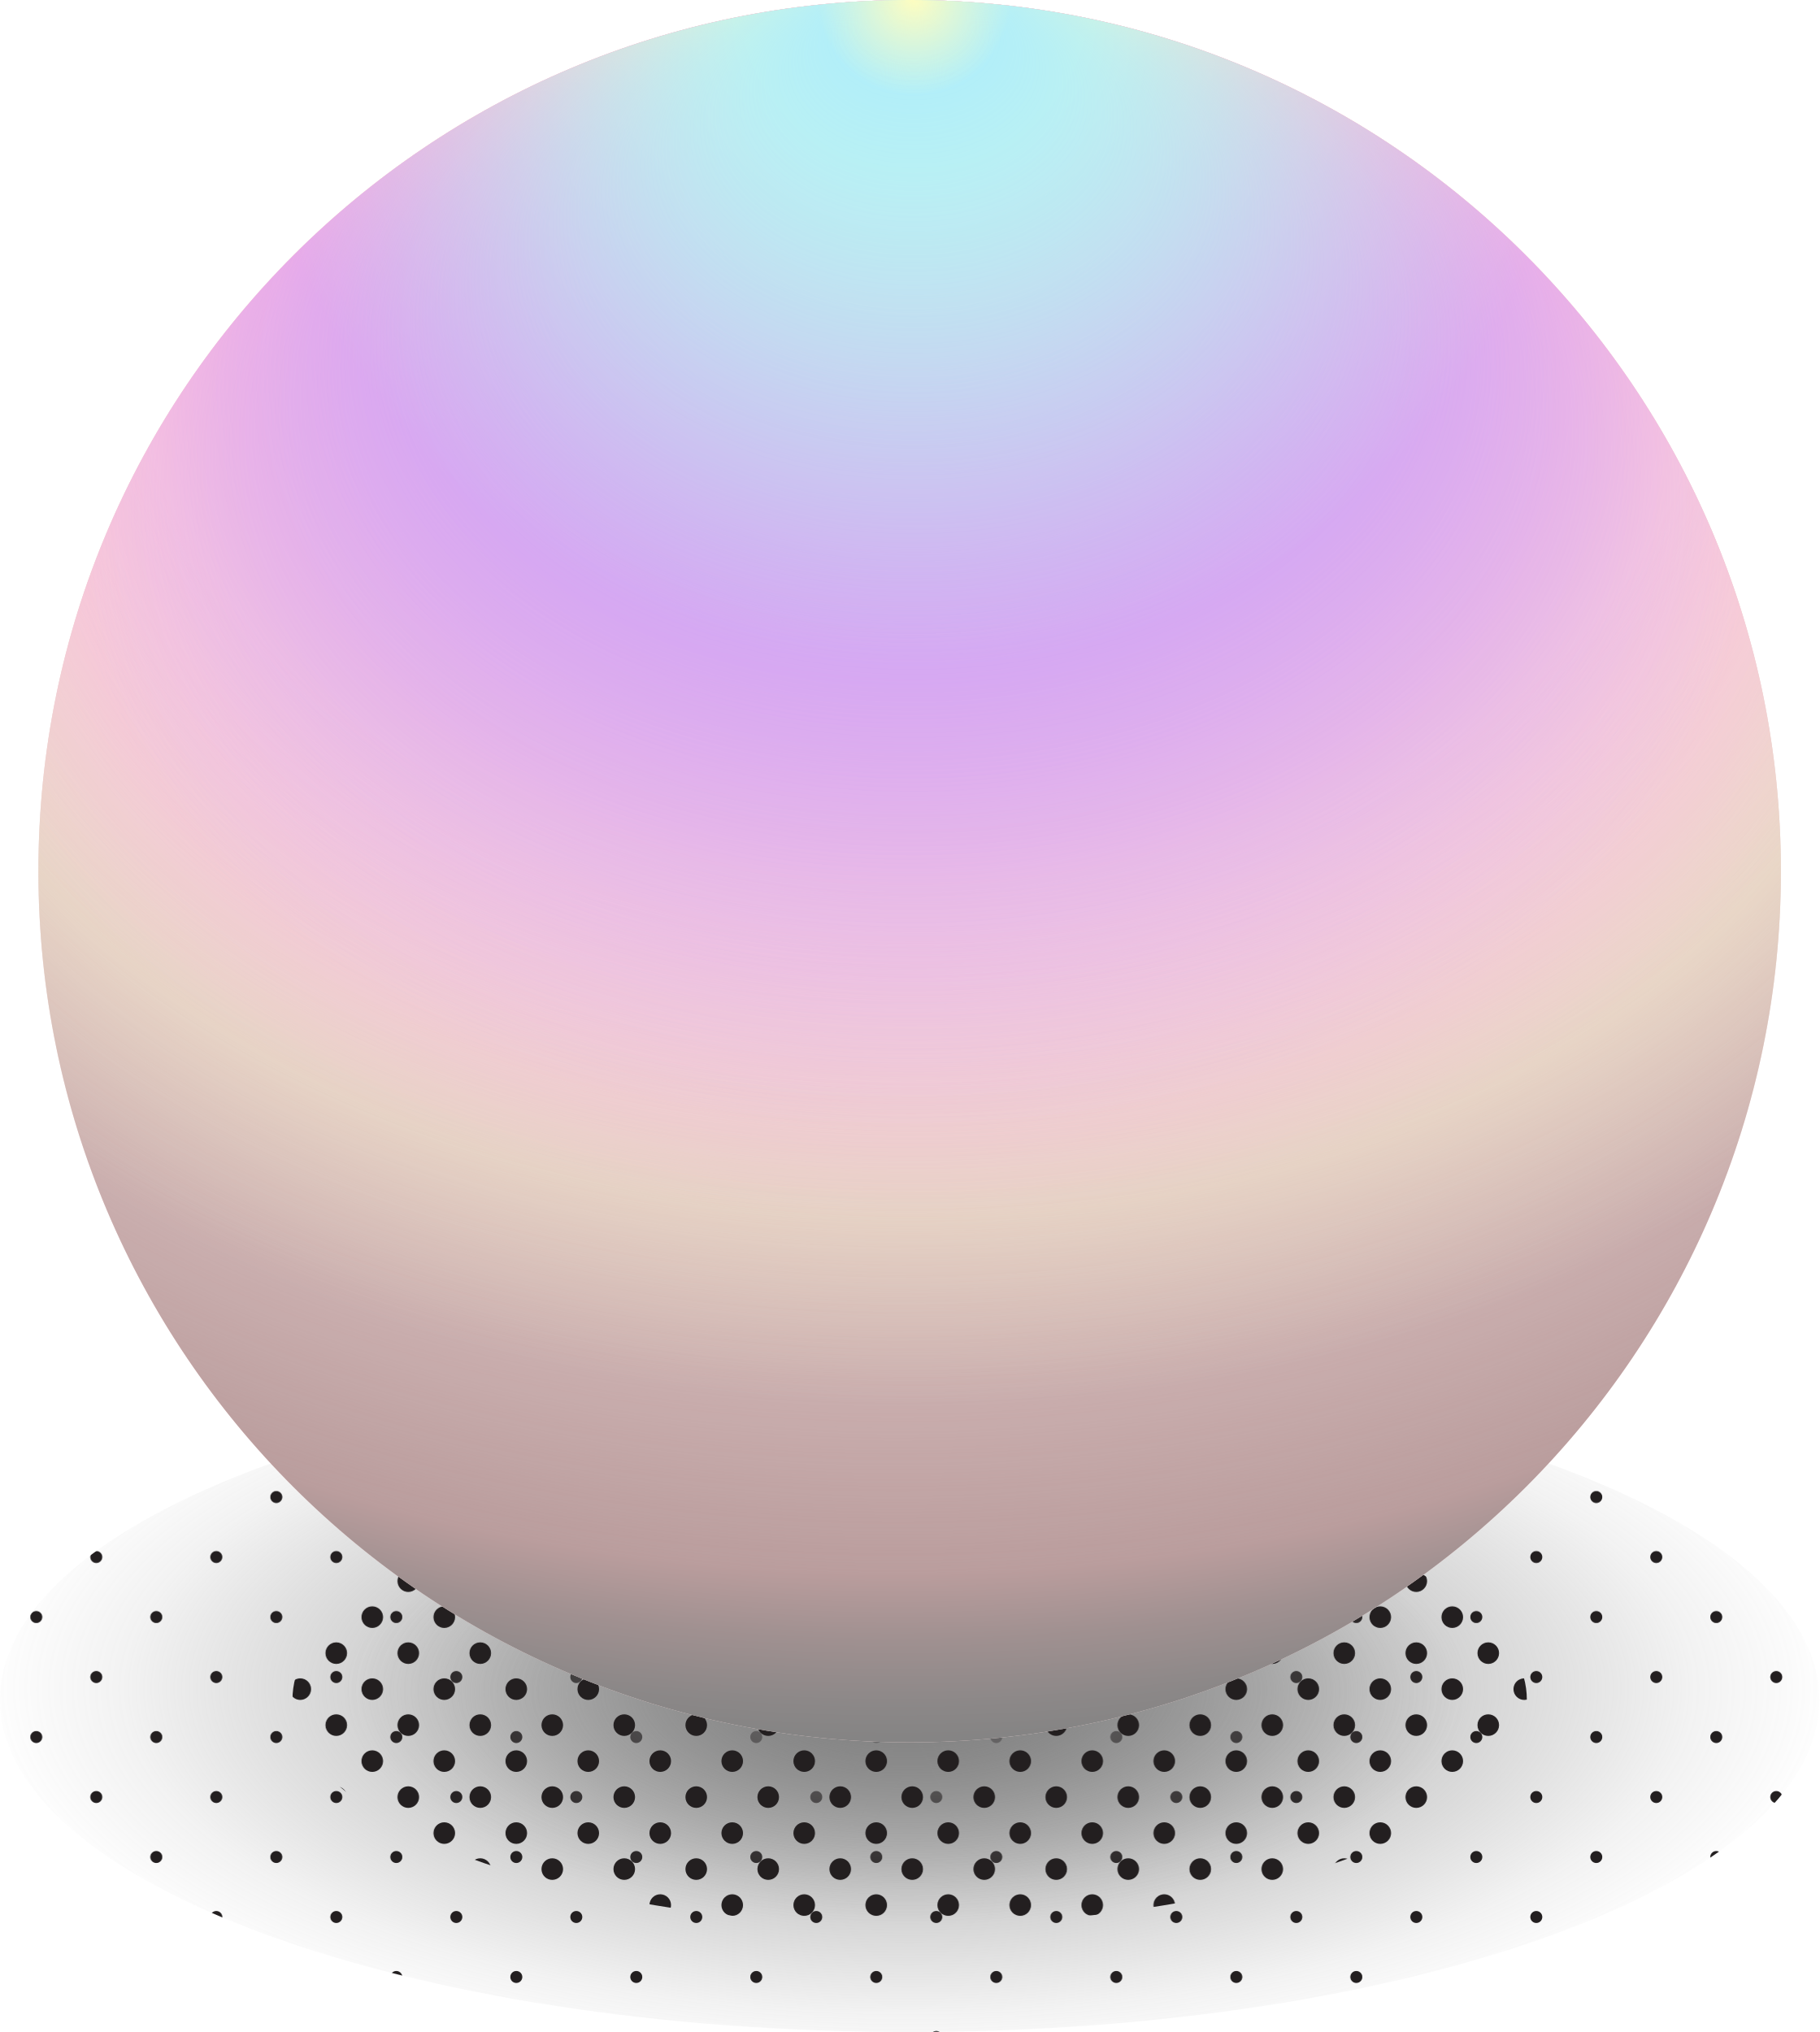
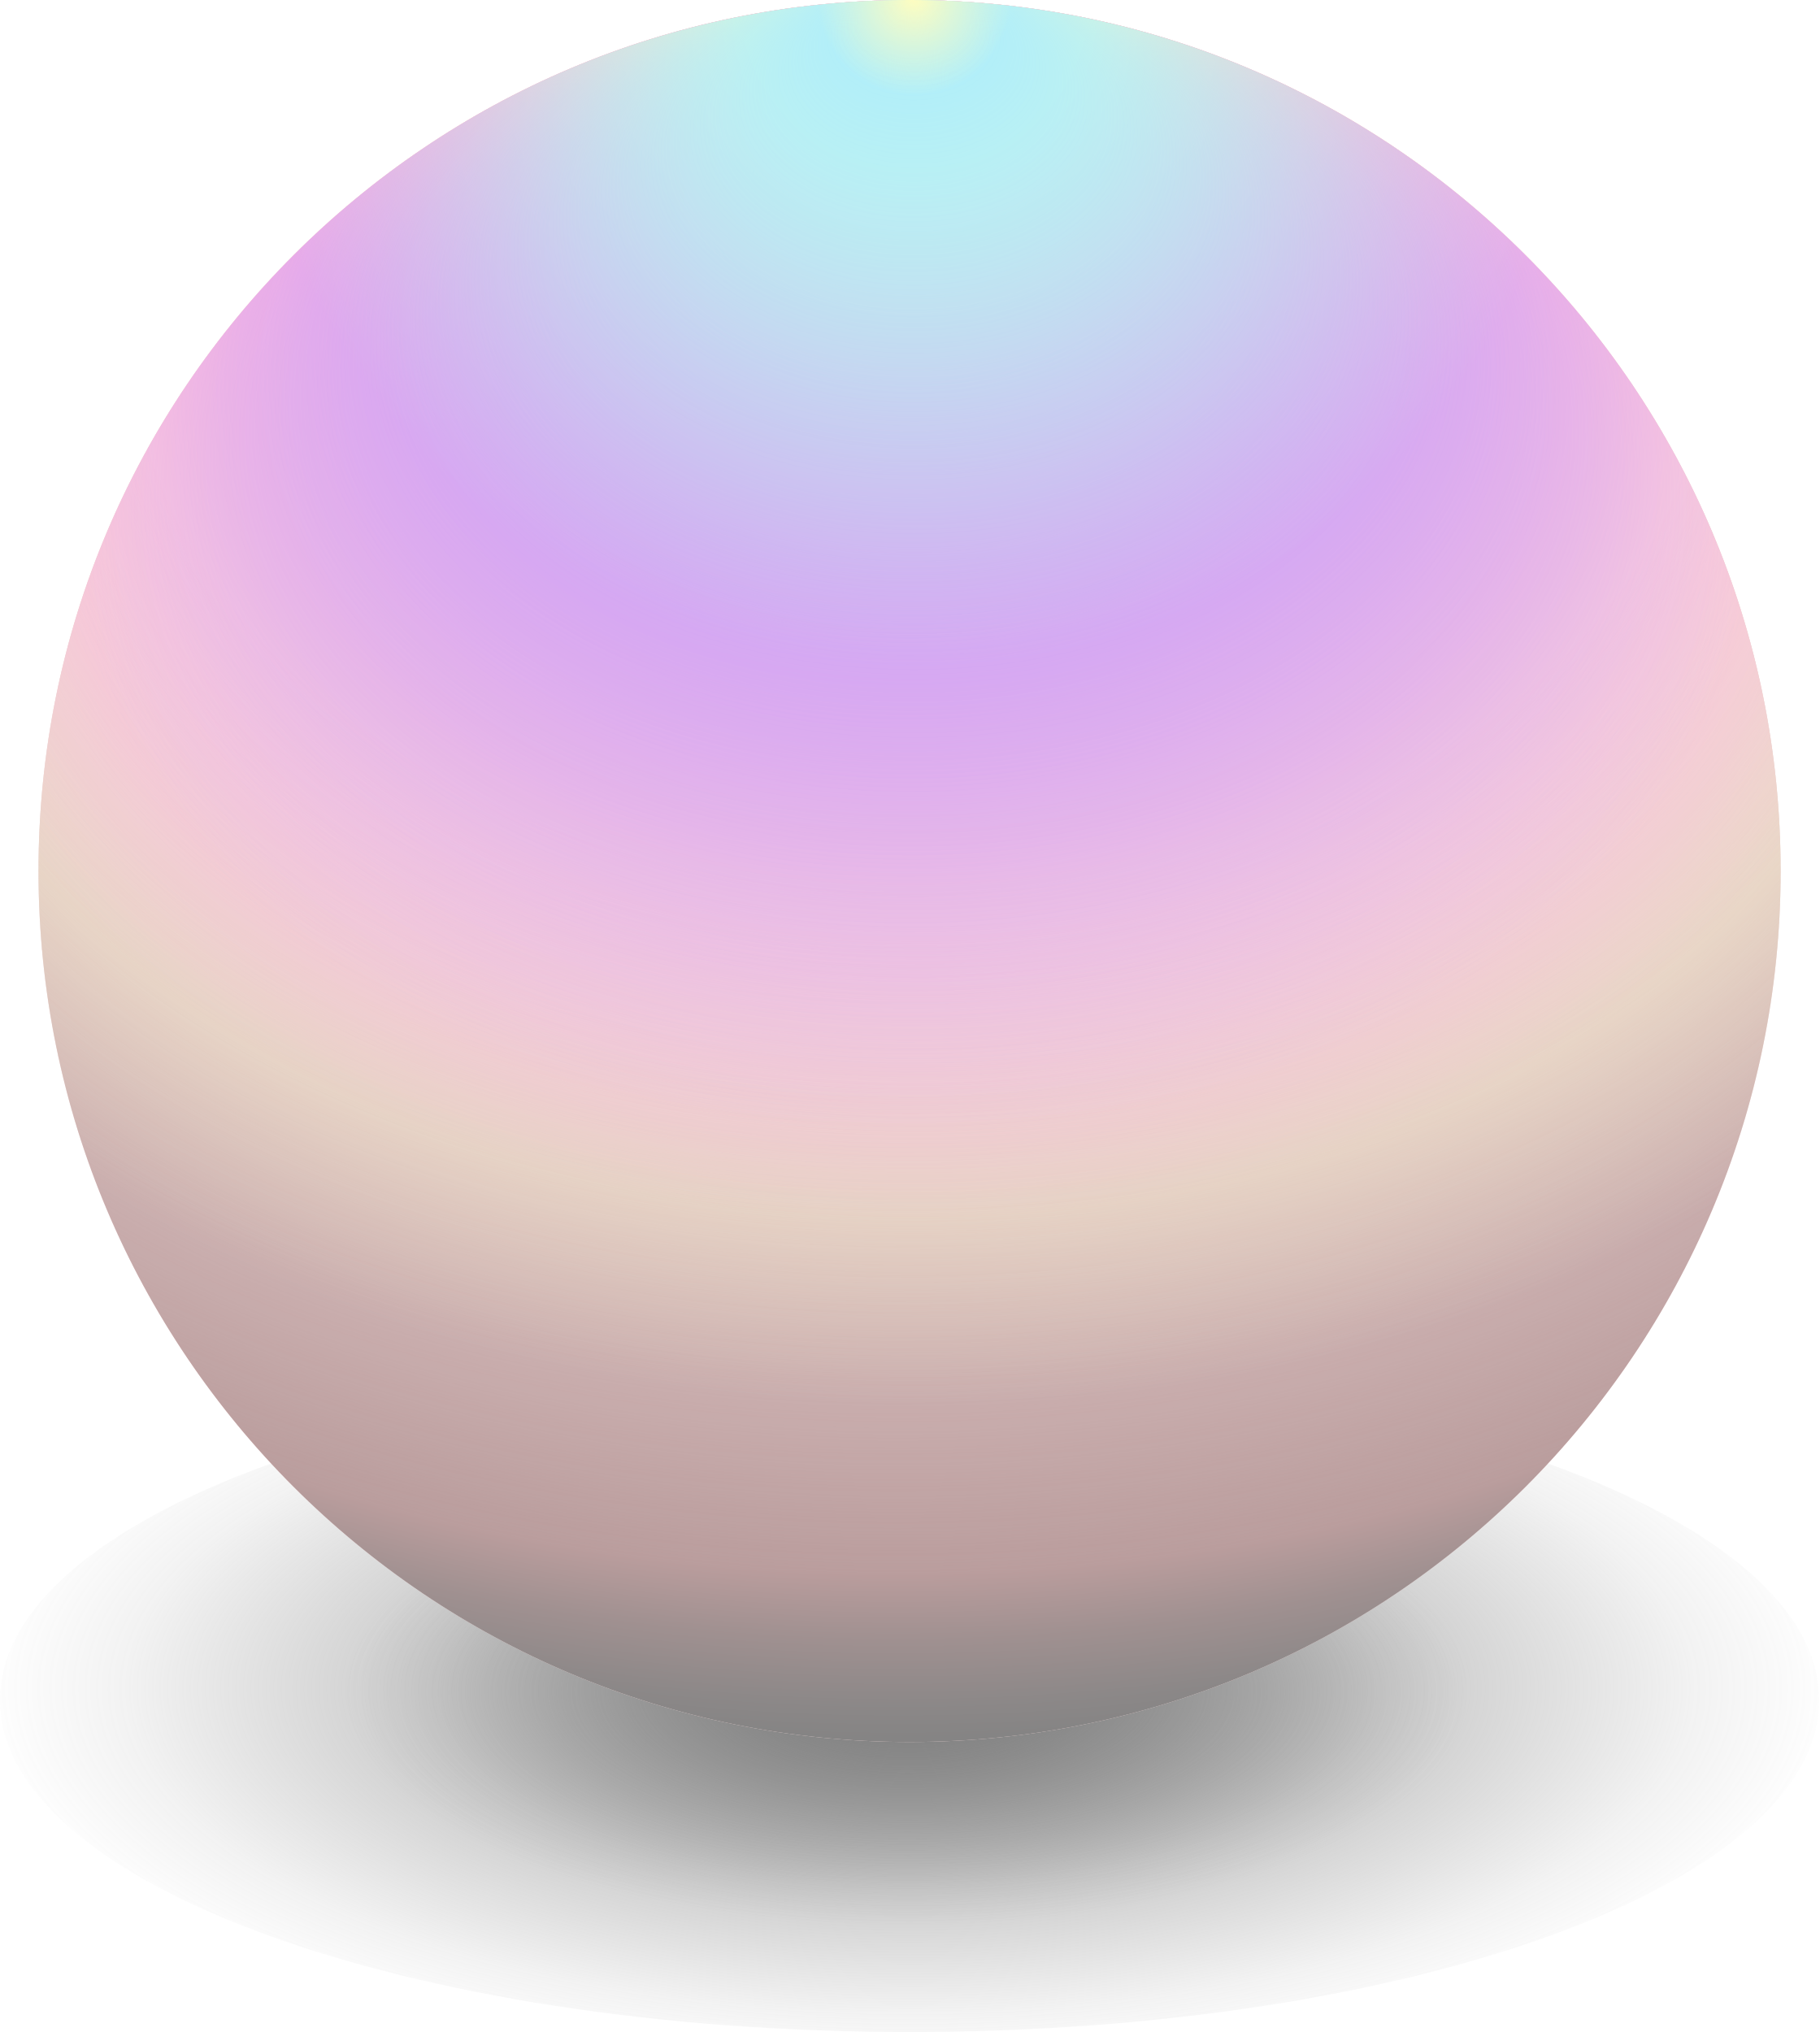
- <svg xmlns="http://www.w3.org/2000/svg" xmlns:xlink="http://www.w3.org/1999/xlink" viewBox="0 0 363.86 406.43">
-   <defs>
-     <style>.cls-1{fill:none;}.cls-2{fill:#231f20;}.cls-3{fill:url(#radial-gradient);}.cls-4{fill:url(#_6_dpi_10_);}.cls-5{fill:url(#radial-gradient-2);}.cls-6{fill:url(#_10_dpi_30_);}.cls-7{fill:#ffe6e6;}.cls-8{fill:url(#radial-gradient-3);}.cls-9{fill:url(#radial-gradient-4);}.cls-10{fill:url(#radial-gradient-5);}.cls-11{fill:url(#radial-gradient-6);}.cls-12{fill:url(#radial-gradient-7);}.cls-13{fill:url(#radial-gradient-8);}.cls-14{fill:url(#radial-gradient-9);}</style>
-     <radialGradient id="radial-gradient" cx="182.87" cy="337.73" r="77.21" gradientTransform="translate(999.06 154.86) rotate(90) scale(1 2.42)" gradientUnits="userSpaceOnUse">
-       <stop offset="0" stop-color="gray" />
-       <stop offset="0.15" stop-color="gray" stop-opacity="0.82" />
-       <stop offset="0.55" stop-color="gray" stop-opacity="0.38" />
-       <stop offset="0.84" stop-color="gray" stop-opacity="0.1" />
-       <stop offset="1" stop-color="gray" stop-opacity="0" />
-     </radialGradient>
-     <pattern id="_6_dpi_10_" data-name="6 dpi 10%" width="48" height="48" patternTransform="translate(67.26 -24.57)" patternUnits="userSpaceOnUse" viewBox="0 0 48 48">
-       <rect class="cls-1" width="48" height="48" />
-       <circle class="cls-2" cx="24" cy="48" r="1.2" />
-       <circle class="cls-2" cx="48" cy="48" r="1.2" />
-       <circle class="cls-2" cx="24" cy="24" r="1.2" />
-       <circle class="cls-2" cx="48" cy="24" r="1.2" />
-       <circle class="cls-2" cx="36" cy="36" r="1.2" />
-       <circle class="cls-2" cx="12" cy="36" r="1.2" />
-       <circle class="cls-2" cx="36" cy="12" r="1.2" />
-       <circle class="cls-2" cx="12" cy="12" r="1.2" />
-       <circle class="cls-2" cy="48" r="1.2" />
-       <circle class="cls-2" cy="24" r="1.2" />
-       <circle class="cls-2" cx="24" r="1.2" />
-       <circle class="cls-2" cx="48" r="1.2" />
-       <circle class="cls-2" r="1.2" />
-     </pattern>
-     <radialGradient id="radial-gradient-2" cx="182.57" cy="338.46" r="46.42" gradientTransform="translate(1000.51 155.89) rotate(90) scale(1 2.42)" xlink:href="#radial-gradient" />
-     <pattern id="_10_dpi_30_" data-name="10 dpi 30%" width="28.8" height="28.8" patternTransform="translate(38.45 -14.95)" patternUnits="userSpaceOnUse" viewBox="0 0 28.8 28.8">
-       <rect class="cls-1" width="28.8" height="28.8" />
-       <circle class="cls-2" cx="28.8" cy="28.8" r="2.16" />
-       <circle class="cls-2" cx="14.4" cy="28.8" r="2.16" />
-       <circle class="cls-2" cx="28.8" cy="14.4" r="2.16" />
-       <circle class="cls-2" cx="14.4" cy="14.4" r="2.16" />
-       <circle class="cls-2" cx="7.2" cy="21.6" r="2.16" />
-       <circle class="cls-2" cx="21.6" cy="21.6" r="2.16" />
-       <circle class="cls-2" cx="7.2" cy="7.2" r="2.16" />
-       <circle class="cls-2" cx="21.6" cy="7.2" r="2.16" />
-       <circle class="cls-2" cy="28.8" r="2.16" />
-       <circle class="cls-2" cy="14.4" r="2.16" />
-       <circle class="cls-2" cx="28.8" r="2.16" />
-       <circle class="cls-2" cx="14.4" r="2.16" />
-       <circle class="cls-2" r="2.16" />
-     </pattern>
-     <radialGradient id="radial-gradient-3" cx="179.6" cy="168" fx="30.789" r="179.6" gradientTransform="translate(448.39 -11.6) rotate(90) scale(1 1.6)" gradientUnits="userSpaceOnUse">
-       <stop offset="0" stop-color="#b79a9a" />
-       <stop offset="0" stop-color="#b79a9a" stop-opacity="0" />
-       <stop offset="0.14" stop-color="#b79a9a" stop-opacity="0.02" />
-       <stop offset="0.27" stop-color="#b79a9a" stop-opacity="0.09" />
-       <stop offset="0.41" stop-color="#b79a9a" stop-opacity="0.2" />
-       <stop offset="0.55" stop-color="#b79a9a" stop-opacity="0.35" />
-       <stop offset="0.68" stop-color="#b79a9a" stop-opacity="0.55" />
-       <stop offset="0.81" stop-color="#b79a9a" stop-opacity="0.78" />
-       <stop offset="0.9" stop-color="#b79a9a" stop-opacity="0.96" />
-       <stop offset="0.94" stop-color="#9c8d8d" stop-opacity="0.96" />
-       <stop offset="0.98" stop-color="#878484" stop-opacity="0.96" />
-       <stop offset="1" stop-color="gray" stop-opacity="0.96" />
-     </radialGradient>
-     <radialGradient id="radial-gradient-4" cx="182.33" cy="22" fx="123.555" r="113.66" gradientTransform="translate(213.28 -160.33) rotate(90) scale(1 1.41)" gradientUnits="userSpaceOnUse">
-       <stop offset="0.62" stop-color="#fff8d4" />
-       <stop offset="1" stop-color="#fff8d4" stop-opacity="0" />
-     </radialGradient>
-     <radialGradient id="radial-gradient-5" cx="184.36" cy="101.67" fx="91.628" r="179.31" gradientTransform="translate(327.37 -82.68) rotate(90) scale(1 1.41)" xlink:href="#radial-gradient-4" />
-     <radialGradient id="radial-gradient-6" cx="181.52" cy="100.86" fx="107.618" r="142.92" gradientTransform="translate(323.4 -80.66) rotate(90) scale(1 1.41)" gradientUnits="userSpaceOnUse">
-       <stop offset="0" stop-color="#e800ff" />
-       <stop offset="1" stop-color="#e800ff" stop-opacity="0" />
-     </radialGradient>
-     <radialGradient id="radial-gradient-7" cx="182.83" cy="-0.44" r="133.92" gradientUnits="userSpaceOnUse">
-       <stop offset="0.26" stop-color="#fffdbf" />
-       <stop offset="1" stop-color="#fffdbf" stop-opacity="0" />
-     </radialGradient>
-     <radialGradient id="radial-gradient-8" cx="182.33" cy="109.36" fx="69.096" r="117.38" gradientTransform="translate(338.03 -72.98) rotate(90) scale(1 1.42)" gradientUnits="userSpaceOnUse">
-       <stop offset="0" stop-color="#aaedff" />
-       <stop offset="1" stop-color="#aaedff" stop-opacity="0" />
-     </radialGradient>
-     <radialGradient id="radial-gradient-9" cx="182.83" cy="-0.44" r="19.45" gradientUnits="userSpaceOnUse">
-       <stop offset="0" stop-color="#fffdbf" />
-       <stop offset="1" stop-color="#fffdbf" stop-opacity="0" />
-     </radialGradient>
-   </defs>
-   <g id="Layer_2" data-name="Layer 2">
+ <svg xmlns="http://www.w3.org/2000/svg" version="1.1" id="Layer_1" x="0px" y="0px" viewBox="0 0 363.9 406.4" style="enable-background:new 0 0 363.9 406.4;" xml:space="preserve">
+   <style type="text/css">
+ 	.st0{fill:url(#SVGID_1_);}
+ 	.st1{fill:url(#SVGID_2_);}
+ 	.st2{fill:#FFE6E6;}
+ 	.st3{fill:url(#SVGID_3_);}
+ 	.st4{fill:url(#SVGID_4_);}
+ 	.st5{fill:url(#SVGID_5_);}
+ 	.st6{fill:url(#SVGID_6_);}
+ 	.st7{fill:url(#SVGID_7_);}
+ 	.st8{fill:url(#SVGID_8_);}
+ 	.st9{fill:url(#SVGID_9_);}
+ </style>
+   <g id="Layer_2_1_">
    <g id="TOP8">
-       <ellipse class="cls-3" cx="181.93" cy="340" rx="181.93" ry="66.43" />
-       <ellipse class="cls-4" cx="181.93" cy="340" rx="181.93" ry="66.43" />
-       <ellipse class="cls-5" cx="181.93" cy="340" rx="123.44" ry="45.08" />
-       <ellipse class="cls-6" cx="181.93" cy="340" rx="123.44" ry="45.08" />
-       <circle class="cls-7" cx="181.93" cy="174.25" r="174.25" />
-       <circle class="cls-8" cx="181.93" cy="174.25" r="174.25" />
-       <circle class="cls-9" cx="181.93" cy="174.25" r="174.25" />
-       <circle class="cls-10" cx="181.93" cy="174.25" r="174.25" />
-       <circle class="cls-11" cx="181.93" cy="174.25" r="174.25" />
-       <circle class="cls-12" cx="181.93" cy="174.25" r="174.25" />
-       <circle class="cls-13" cx="181.93" cy="174.25" r="174.25" />
-       <circle class="cls-14" cx="181.93" cy="174.25" r="174.25" />
+       <radialGradient id="SVGID_1_" cx="-54.13" cy="439.616" r="77.169" gradientTransform="matrix(6.123234e-17 1 2.42 -1.481823e-16 -881.9401 391.86)" gradientUnits="userSpaceOnUse">
+         <stop offset="0" style="stop-color:#808080" />
+         <stop offset="0.15" style="stop-color:#808080;stop-opacity:0.82" />
+         <stop offset="0.55" style="stop-color:#808080;stop-opacity:0.38" />
+         <stop offset="0.84" style="stop-color:#808080;stop-opacity:0.1" />
+         <stop offset="1" style="stop-color:#808080;stop-opacity:0" />
+       </radialGradient>
+       <ellipse class="st0" cx="181.9" cy="340" rx="181.9" ry="66.4" />
+       <radialGradient id="SVGID_2_" cx="-54.43" cy="438.813" r="46.42" gradientTransform="matrix(6.123234e-17 1 2.42 -1.481823e-16 -880.4901 392.89)" gradientUnits="userSpaceOnUse">
+         <stop offset="0" style="stop-color:#808080" />
+         <stop offset="0.15" style="stop-color:#808080;stop-opacity:0.82" />
+         <stop offset="0.55" style="stop-color:#808080;stop-opacity:0.38" />
+         <stop offset="0.84" style="stop-color:#808080;stop-opacity:0.1" />
+         <stop offset="1" style="stop-color:#808080;stop-opacity:0" />
+       </radialGradient>
+       <ellipse class="st1" cx="181.9" cy="340" rx="123.4" ry="45.1" />
+       <circle class="st2" cx="181.9" cy="174.2" r="174.2" />
+       <radialGradient id="SVGID_3_" cx="-57.4" cy="700.125" r="179.6" fx="-206.211" fy="700.125" gradientTransform="matrix(6.123234e-17 1 1.6 -9.797175e-17 -940.61 225.4)" gradientUnits="userSpaceOnUse">
+         <stop offset="0" style="stop-color:#B79A9A" />
+         <stop offset="0" style="stop-color:#B79A9A;stop-opacity:0" />
+         <stop offset="0.14" style="stop-color:#B79A9A;stop-opacity:2.000000e-02" />
+         <stop offset="0.27" style="stop-color:#B79A9A;stop-opacity:9.000000e-02" />
+         <stop offset="0.41" style="stop-color:#B79A9A;stop-opacity:0.2" />
+         <stop offset="0.55" style="stop-color:#B79A9A;stop-opacity:0.35" />
+         <stop offset="0.68" style="stop-color:#B79A9A;stop-opacity:0.55" />
+         <stop offset="0.81" style="stop-color:#B79A9A;stop-opacity:0.78" />
+         <stop offset="0.9" style="stop-color:#B79A9A;stop-opacity:0.96" />
+         <stop offset="0.94" style="stop-color:#9C8D8D;stop-opacity:0.96" />
+         <stop offset="0.98" style="stop-color:#878484;stop-opacity:0.96" />
+         <stop offset="1" style="stop-color:#808080;stop-opacity:0.96" />
+       </radialGradient>
+       <circle class="st3" cx="181.9" cy="174.2" r="174.2" />
+       <radialGradient id="SVGID_4_" cx="-54.67" cy="882.021" r="113.687" fx="-113.459" fy="882.021" gradientTransform="matrix(6.123234e-17 1 1.41 -8.633760e-17 -1061.72 76.67)" gradientUnits="userSpaceOnUse">
+         <stop offset="0.62" style="stop-color:#FFF8D4" />
+         <stop offset="1" style="stop-color:#FFF8D4;stop-opacity:0" />
+       </radialGradient>
+       <circle class="st4" cx="181.9" cy="174.2" r="174.2" />
+       <radialGradient id="SVGID_5_" cx="-52.64" cy="802.585" r="179.31" fx="-145.371" fy="802.585" gradientTransform="matrix(6.123234e-17 1 1.41 -8.633760e-17 -947.63 154.32)" gradientUnits="userSpaceOnUse">
+         <stop offset="0.62" style="stop-color:#FFF8D4" />
+         <stop offset="1" style="stop-color:#FFF8D4;stop-opacity:0" />
+       </radialGradient>
+       <circle class="st5" cx="181.9" cy="174.2" r="174.2" />
+       <radialGradient id="SVGID_6_" cx="-55.48" cy="803.395" r="142.92" fx="-129.382" fy="803.395" gradientTransform="matrix(6.123234e-17 1 1.41 -8.633760e-17 -951.6 156.34)" gradientUnits="userSpaceOnUse">
+         <stop offset="0" style="stop-color:#E800FF" />
+         <stop offset="1" style="stop-color:#E800FF;stop-opacity:0" />
+       </radialGradient>
+       <circle class="st6" cx="181.9" cy="174.2" r="174.2" />
+       <radialGradient id="SVGID_7_" cx="182.83" cy="408.44" r="133.92" gradientTransform="matrix(1 0 0 -1 0 408)" gradientUnits="userSpaceOnUse">
+         <stop offset="0.26" style="stop-color:#FFFDBF" />
+         <stop offset="1" style="stop-color:#FFFDBF;stop-opacity:0" />
+       </radialGradient>
+       <circle class="st7" cx="181.9" cy="174.2" r="174.2" />
+       <radialGradient id="SVGID_8_" cx="-54.67" cy="792.753" r="117.38" fx="-167.904" fy="792.753" gradientTransform="matrix(6.123234e-17 1 1.42 -8.694992e-17 -942.97 164.02)" gradientUnits="userSpaceOnUse">
+         <stop offset="0" style="stop-color:#AAEDFF" />
+         <stop offset="1" style="stop-color:#AAEDFF;stop-opacity:0" />
+       </radialGradient>
+       <circle class="st8" cx="181.9" cy="174.2" r="174.2" />
+       <radialGradient id="SVGID_9_" cx="182.83" cy="408.44" r="19.45" gradientTransform="matrix(1 0 0 -1 0 408)" gradientUnits="userSpaceOnUse">
+         <stop offset="0" style="stop-color:#FFFDBF" />
+         <stop offset="1" style="stop-color:#FFFDBF;stop-opacity:0" />
+       </radialGradient>
+       <circle class="st9" cx="181.9" cy="174.2" r="174.2" />
    </g>
  </g>
</svg>
